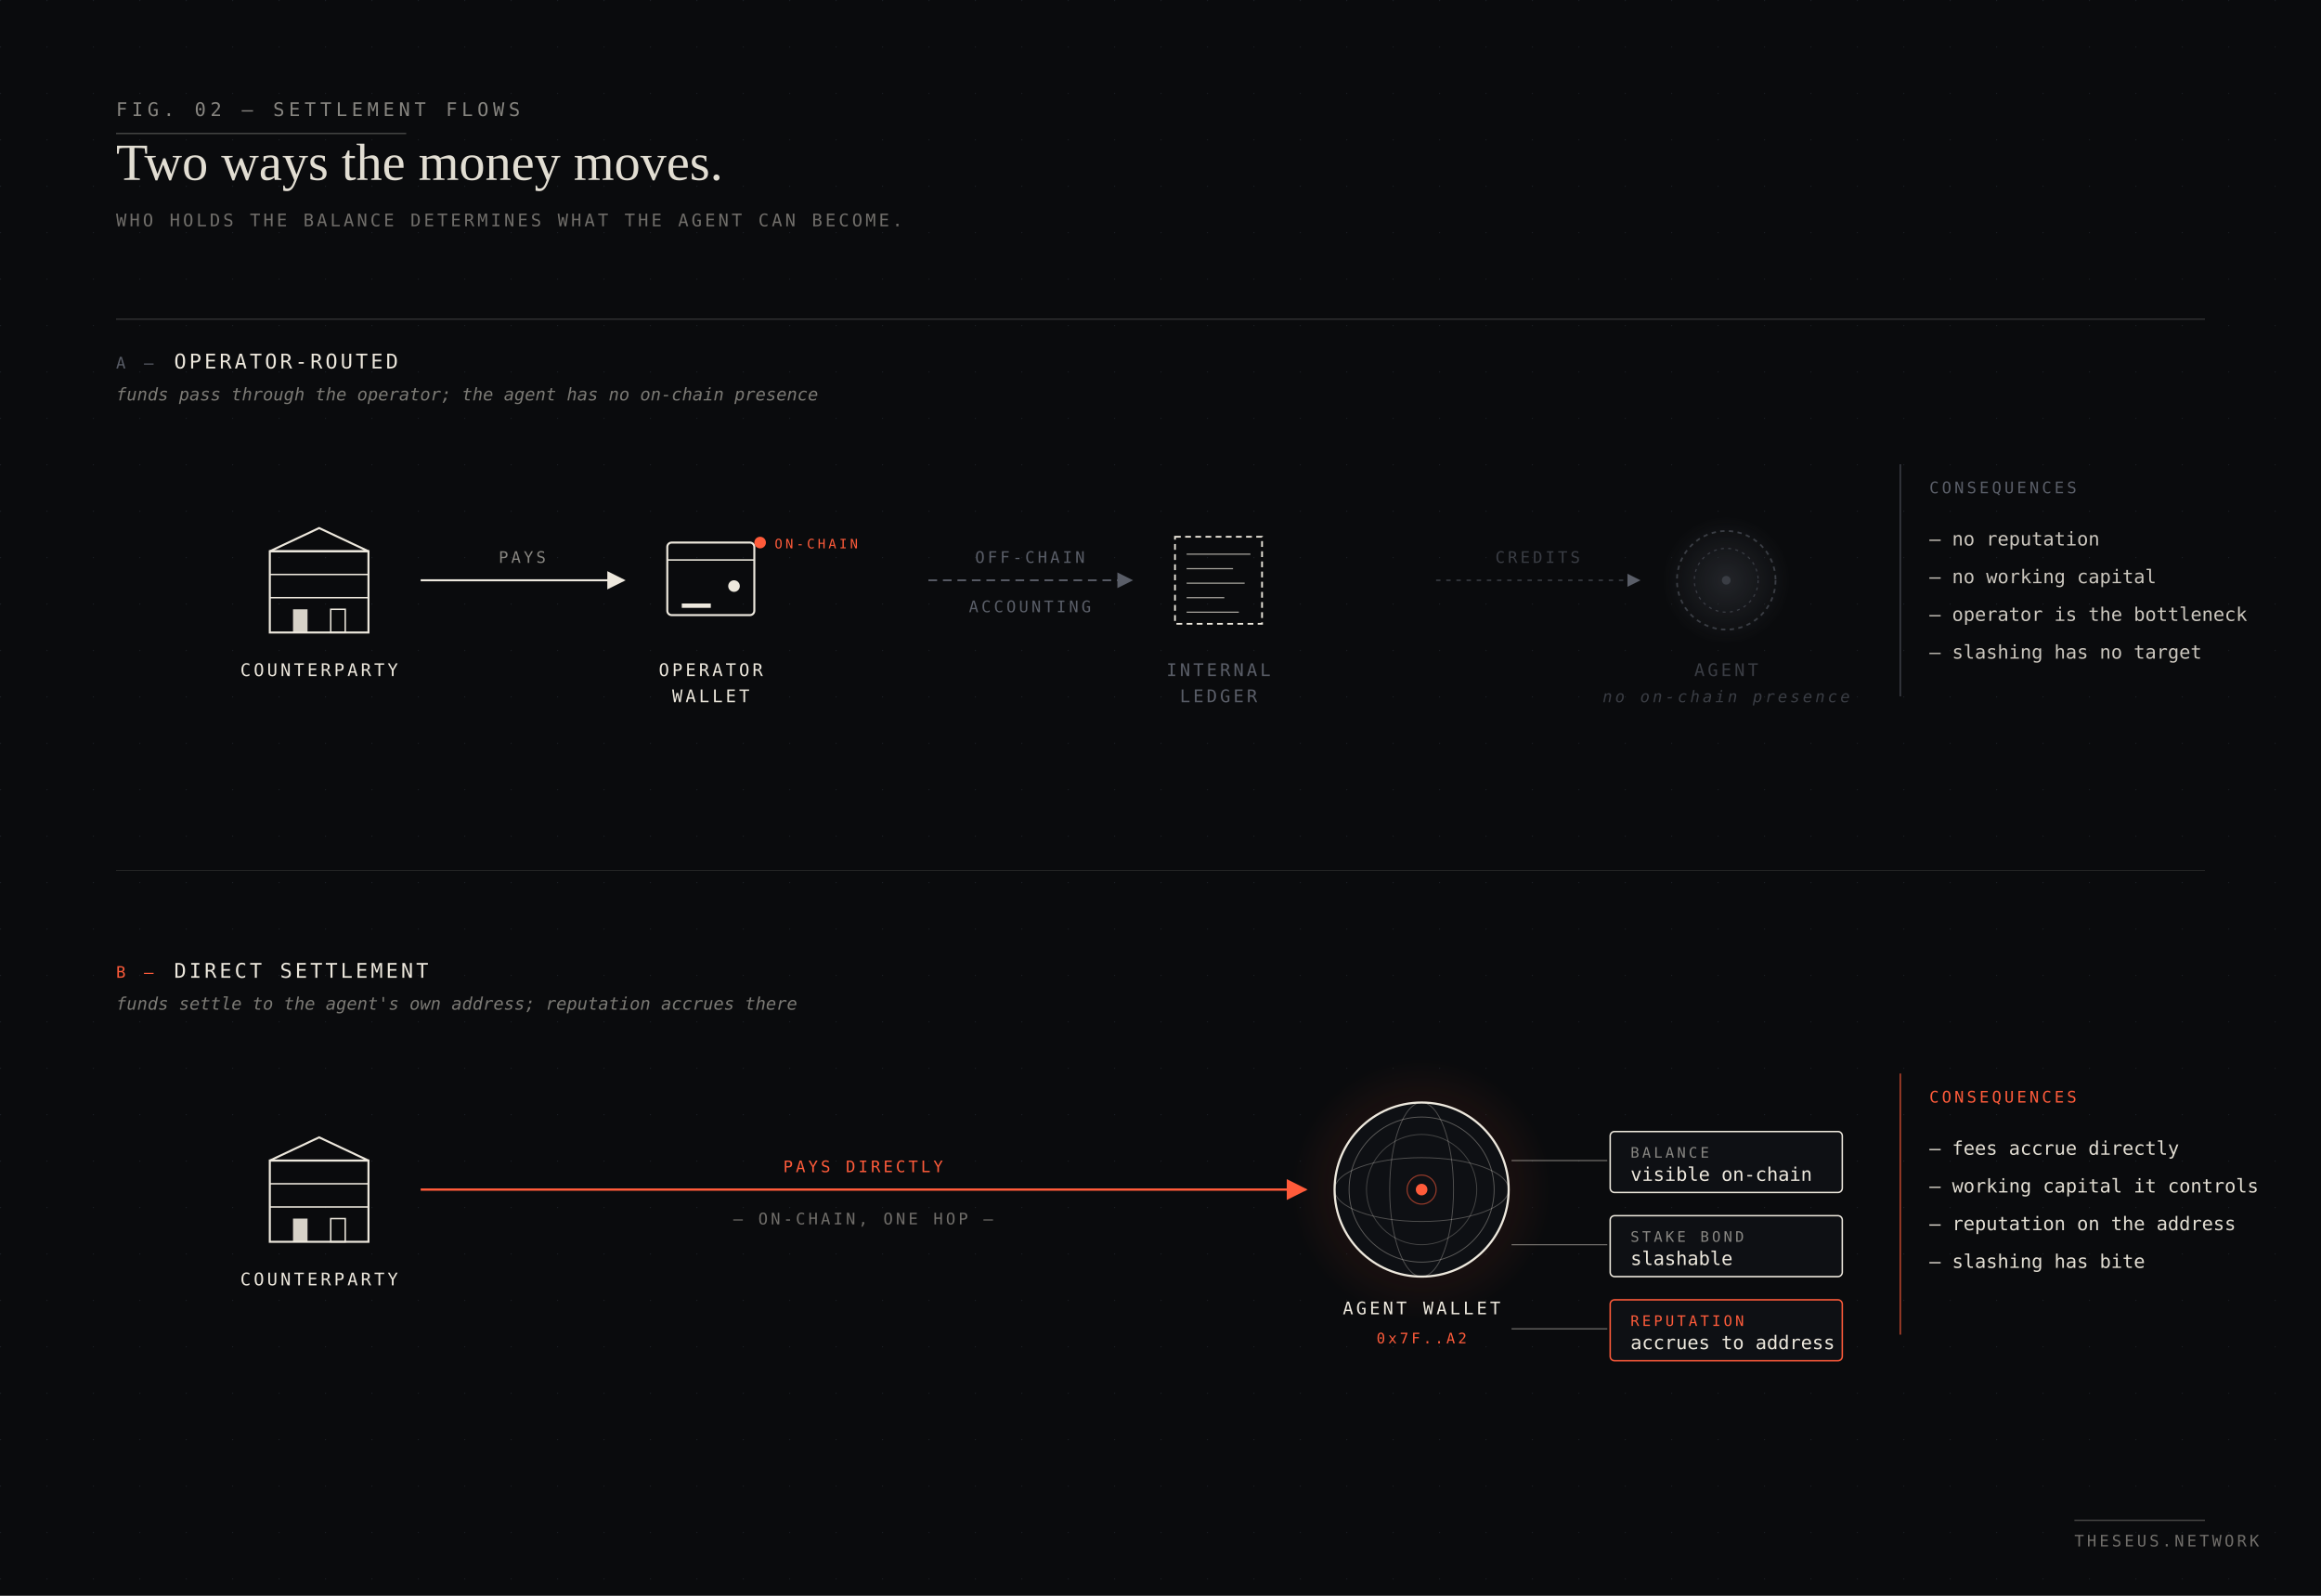
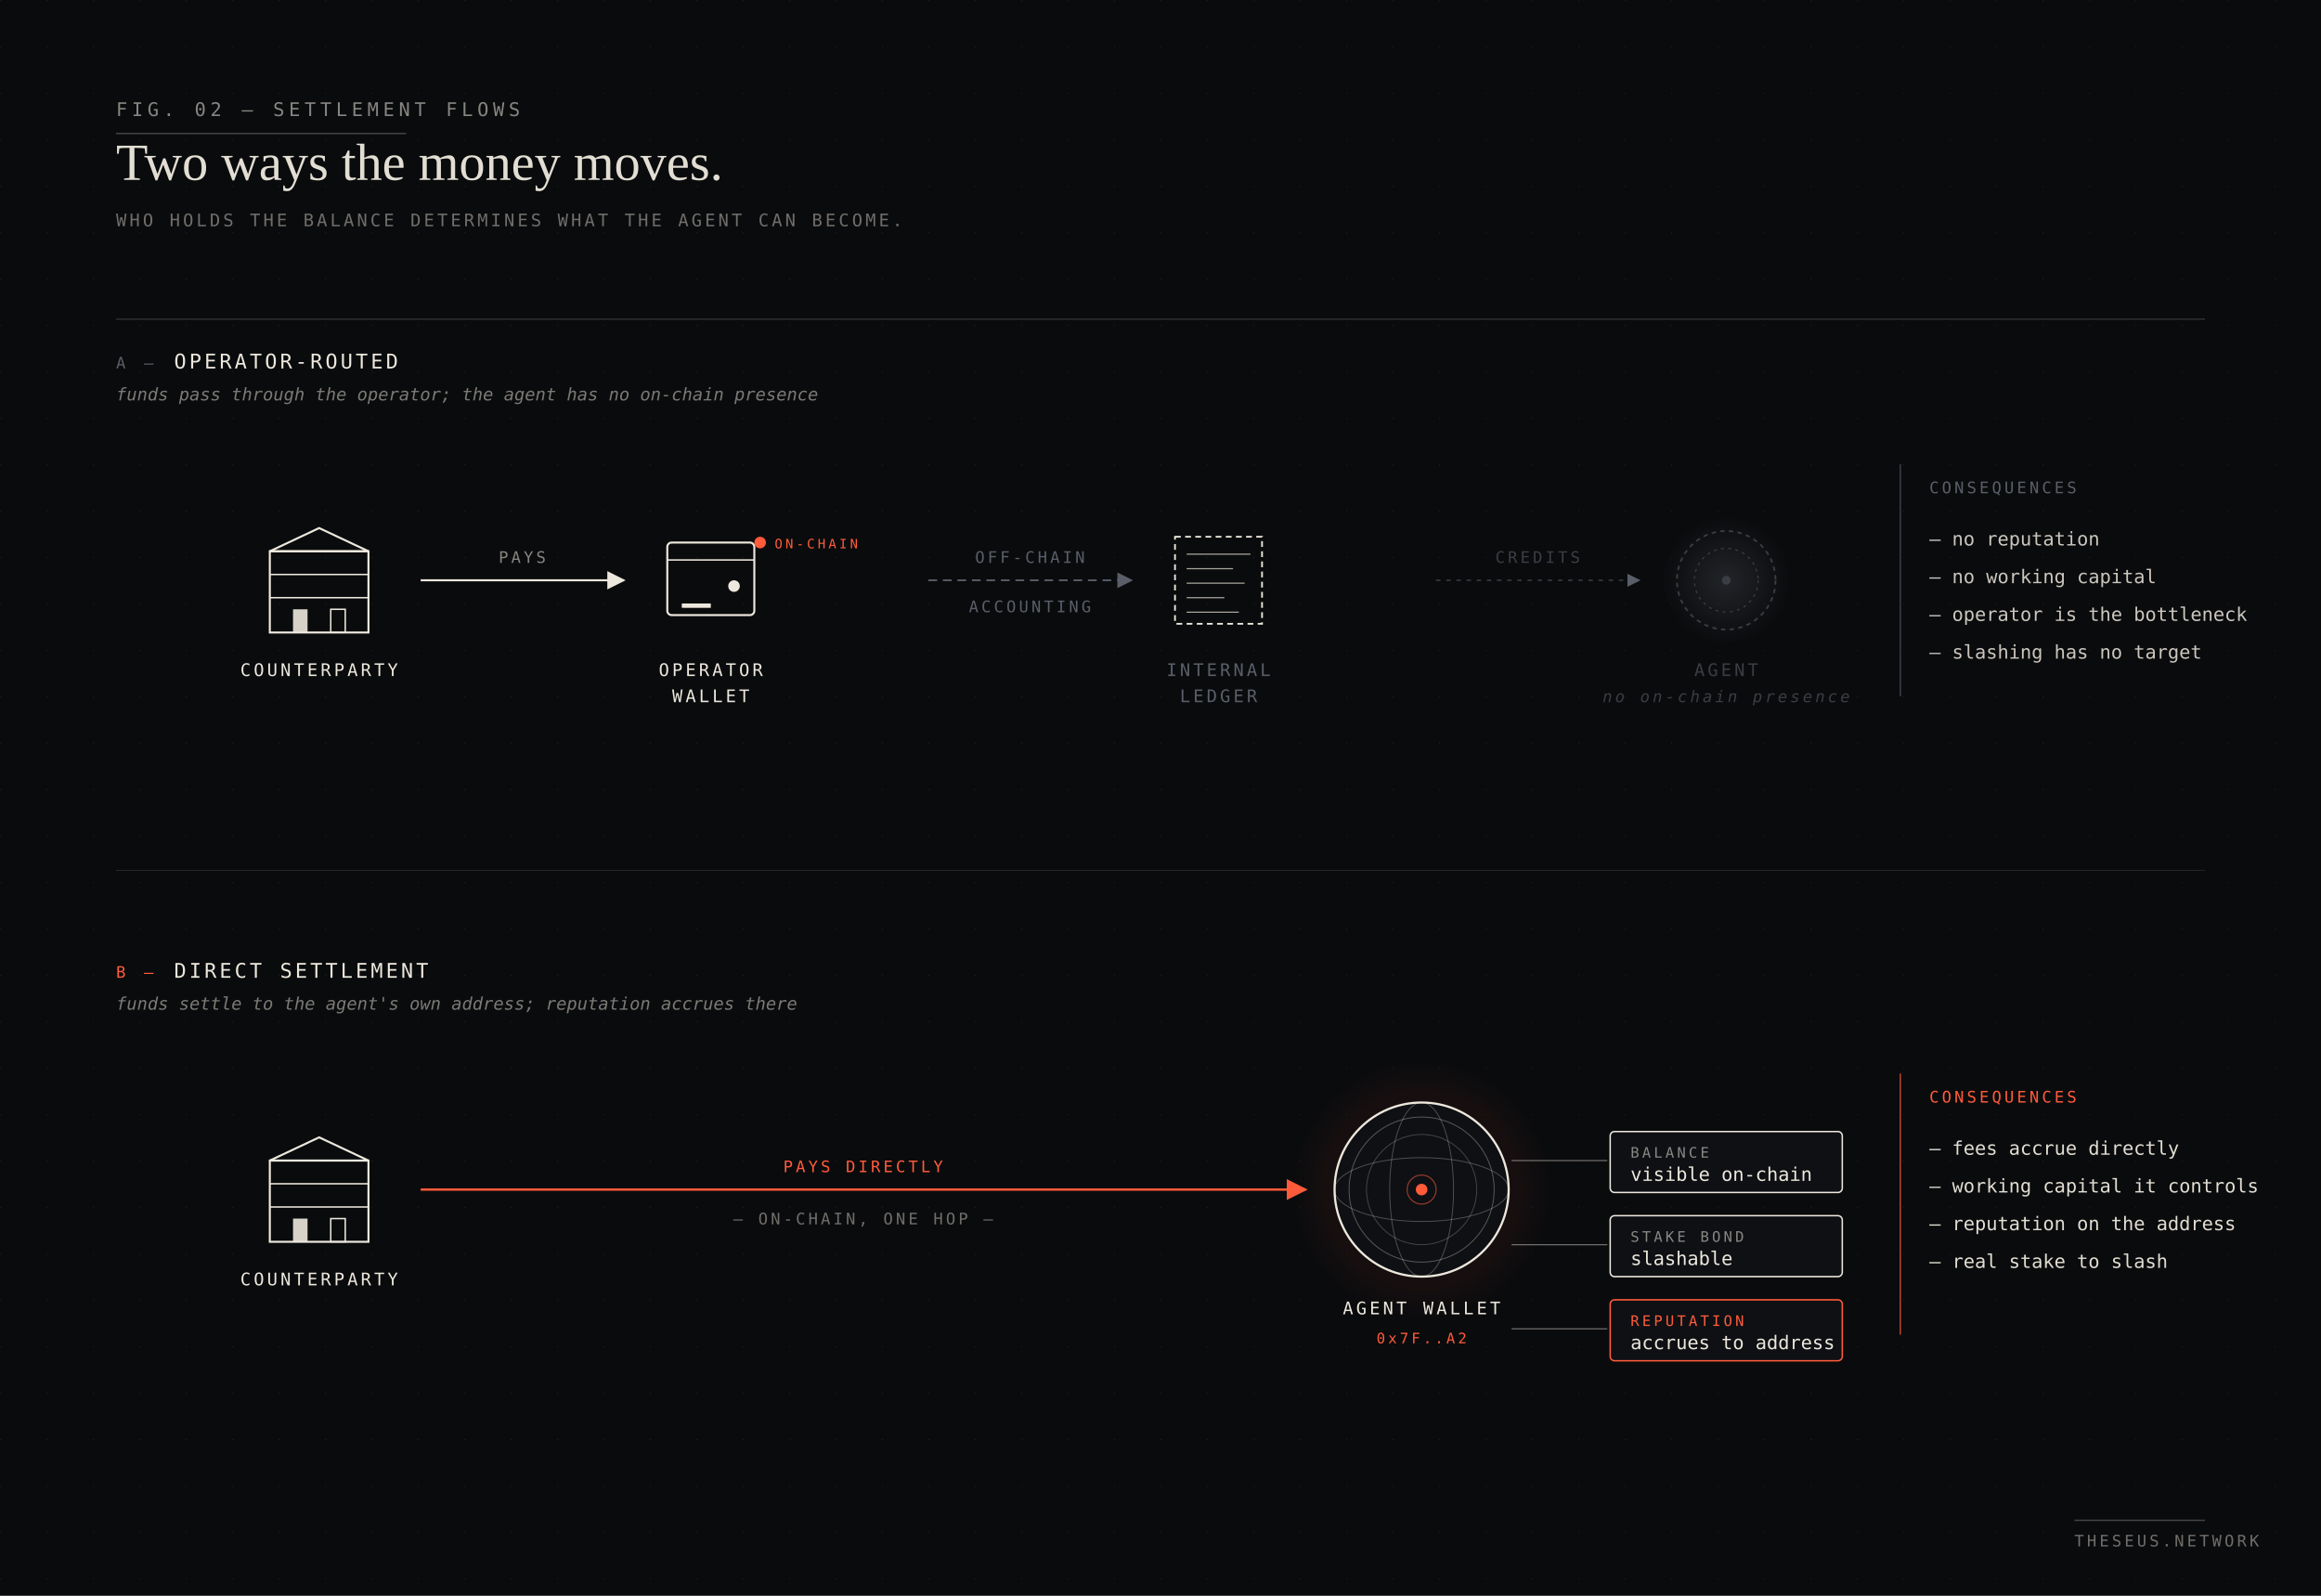
<svg xmlns="http://www.w3.org/2000/svg" viewBox="0 0 1600 1100" width="1600" height="1100">
  <defs>
    <pattern id="dotgridC" x="0" y="0" width="32" height="32" patternUnits="userSpaceOnUse">
      <circle cx="0" cy="0" r="0.8" fill="#1C1F25" />
    </pattern>
    <marker id="arrowWhite2" viewBox="0 0 10 10" refX="9" refY="5" markerWidth="9" markerHeight="9" orient="auto-start-reverse">
      <path d="M 0 0 L 10 5 L 0 10 z" fill="#EDE8DD" />
    </marker>
    <marker id="arrowMuted2" viewBox="0 0 10 10" refX="9" refY="5" markerWidth="9" markerHeight="9" orient="auto-start-reverse">
      <path d="M 0 0 L 10 5 L 0 10 z" fill="#5A5E68" />
    </marker>
    <marker id="arrowAccent2" viewBox="0 0 10 10" refX="9" refY="5" markerWidth="9" markerHeight="9" orient="auto-start-reverse">
      <path d="M 0 0 L 10 5 L 0 10 z" fill="#FF5B3A" />
    </marker>
    <radialGradient id="ghostFill" cx="50%" cy="50%" r="50%">
      <stop offset="0%" stop-color="#3A3D44" stop-opacity="0.5" />
      <stop offset="100%" stop-color="#3A3D44" stop-opacity="0" />
    </radialGradient>
    <radialGradient id="liveGlow" cx="50%" cy="50%" r="50%">
      <stop offset="0%" stop-color="#FF5B3A" stop-opacity="0.18" />
      <stop offset="100%" stop-color="#FF5B3A" stop-opacity="0" />
    </radialGradient>
    <symbol id="counterparty" viewBox="0 0 80 80">
      <rect x="6" y="20" width="68" height="56" fill="none" stroke="#EDE8DD" stroke-width="1.4" />
      <line x1="6" y1="36" x2="74" y2="36" stroke="#EDE8DD" stroke-width="1" />
      <line x1="6" y1="52" x2="74" y2="52" stroke="#EDE8DD" stroke-width="1" />
      <rect x="22" y="60" width="10" height="16" fill="#EDE8DD" fill-opacity="0.9" />
      <rect x="48" y="60" width="10" height="16" fill="none" stroke="#EDE8DD" stroke-width="1" />
      <polygon points="6,20 40,4 74,20" fill="none" stroke="#EDE8DD" stroke-width="1.4" />
    </symbol>
    <symbol id="wallet" viewBox="0 0 80 80">
      <rect x="10" y="14" width="60" height="50" rx="3" fill="none" stroke="#EDE8DD" stroke-width="1.4" />
      <path d="M 10 26 L 70 26" stroke="#EDE8DD" stroke-width="1" />
      <circle cx="56" cy="44" r="4" fill="#EDE8DD" />
      <rect x="20" y="56" width="20" height="3" fill="#EDE8DD" />
    </symbol>
    <symbol id="ledger" viewBox="0 0 80 80">
      <rect x="10" y="10" width="60" height="60" fill="none" stroke="#EDE8DD" stroke-width="1.2" stroke-dasharray="4 3" />
      <line x1="18" y1="22" x2="62" y2="22" stroke="#EDE8DD" stroke-width="0.8" stroke-opacity="0.7" />
      <line x1="18" y1="32" x2="50" y2="32" stroke="#EDE8DD" stroke-width="0.8" stroke-opacity="0.7" />
      <line x1="18" y1="42" x2="58" y2="42" stroke="#EDE8DD" stroke-width="0.8" stroke-opacity="0.7" />
      <line x1="18" y1="52" x2="44" y2="52" stroke="#EDE8DD" stroke-width="0.8" stroke-opacity="0.7" />
      <line x1="18" y1="62" x2="54" y2="62" stroke="#EDE8DD" stroke-width="0.8" stroke-opacity="0.7" />
    </symbol>
  </defs>
  <rect width="1600" height="1100" fill="#0A0B0D" />
  <rect width="1600" height="1100" fill="url(#dotgridC)" />
  <g font-family="ui-monospace, 'IBM Plex Mono', 'JetBrains Mono', monospace" fill="#EDE8DD">
    <text x="80" y="80" font-size="13" letter-spacing="3" fill-opacity="0.55">FIG. 02 — SETTLEMENT FLOWS</text>
    <line x1="80" y1="92" x2="280" y2="92" stroke="#EDE8DD" stroke-opacity="0.25" />
    <text x="80" y="124" font-family="'Fraunces', 'Times New Roman', Georgia, serif" font-size="36" font-weight="300" fill-opacity="0.95">
      Two ways the money moves.
    </text>
    <text x="80" y="156" font-size="12" letter-spacing="2" fill-opacity="0.45">
      WHO HOLDS THE BALANCE DETERMINES WHAT THE AGENT CAN BECOME.
    </text>
  </g>
  <g transform="translate(0 220)">
    <line x1="80" y1="0" x2="1520" y2="0" stroke="#EDE8DD" stroke-width="0.8" stroke-opacity="0.20" />
    <g font-family="ui-monospace, 'IBM Plex Mono', 'JetBrains Mono', monospace">
      <text x="80" y="34" font-size="11" letter-spacing="3" fill="#5A5E68">A —</text>
      <text x="120" y="34" font-size="14" letter-spacing="2" fill="#EDE8DD">OPERATOR-ROUTED</text>
      <text x="80" y="56" font-size="12" fill="#EDE8DD" fill-opacity="0.50" font-style="italic">funds pass through the operator; the agent has no on-chain presence</text>
    </g>
    <g transform="translate(0 110)">
      <g transform="translate(180 30)">
        <use href="#counterparty" x="0" y="0" width="80" height="80" />
        <text x="40" y="106" font-family="ui-monospace, 'IBM Plex Mono', 'JetBrains Mono', monospace" font-size="12" letter-spacing="2" fill="#EDE8DD" text-anchor="middle">COUNTERPARTY</text>
      </g>
      <line x1="290" y1="70" x2="430" y2="70" stroke="#EDE8DD" stroke-width="1.4" marker-end="url(#arrowWhite2)" />
      <text x="360" y="58" font-family="ui-monospace, 'IBM Plex Mono', 'JetBrains Mono', monospace" font-size="11" fill="#EDE8DD" fill-opacity="0.55" text-anchor="middle" letter-spacing="2">PAYS</text>
      <g transform="translate(450 30)">
        <use href="#wallet" x="0" y="0" width="80" height="80" />
        <text x="40" y="106" font-family="ui-monospace, 'IBM Plex Mono', 'JetBrains Mono', monospace" font-size="12" letter-spacing="2" fill="#EDE8DD" text-anchor="middle">OPERATOR</text>
        <text x="40" y="124" font-family="ui-monospace, 'IBM Plex Mono', 'JetBrains Mono', monospace" font-size="12" letter-spacing="2" fill="#EDE8DD" text-anchor="middle">WALLET</text>
        <circle cx="74" cy="14" r="4" fill="#FF5B3A" />
        <text x="84" y="18" font-family="ui-monospace, 'IBM Plex Mono', 'JetBrains Mono', monospace" font-size="9" fill="#FF5B3A" letter-spacing="2">ON-CHAIN</text>
      </g>
      <line x1="640" y1="70" x2="780" y2="70" stroke="#5A5E68" stroke-width="1.2" stroke-dasharray="6 4" marker-end="url(#arrowMuted2)" />
      <text x="710" y="58" font-family="ui-monospace, 'IBM Plex Mono', 'JetBrains Mono', monospace" font-size="11" fill="#5A5E68" text-anchor="middle" letter-spacing="2">OFF-CHAIN</text>
      <text x="710" y="92" font-family="ui-monospace, 'IBM Plex Mono', 'JetBrains Mono', monospace" font-size="11" fill="#5A5E68" text-anchor="middle" letter-spacing="2">ACCOUNTING</text>
      <g transform="translate(800 30)">
        <use href="#ledger" x="0" y="0" width="80" height="80" />
        <text x="40" y="106" font-family="ui-monospace, 'IBM Plex Mono', 'JetBrains Mono', monospace" font-size="12" letter-spacing="2" fill="#5A5E68" text-anchor="middle">INTERNAL</text>
        <text x="40" y="124" font-family="ui-monospace, 'IBM Plex Mono', 'JetBrains Mono', monospace" font-size="12" letter-spacing="2" fill="#5A5E68" text-anchor="middle">LEDGER</text>
      </g>
      <line x1="990" y1="70" x2="1130" y2="70" stroke="#3A3D44" stroke-width="1" stroke-dasharray="3 4" marker-end="url(#arrowMuted2)" />
      <text x="1060" y="58" font-family="ui-monospace, 'IBM Plex Mono', 'JetBrains Mono', monospace" font-size="11" fill="#3A3D44" text-anchor="middle" letter-spacing="2">CREDITS</text>
      <g transform="translate(1150 30)">
        <circle cx="40" cy="40" r="44" fill="url(#ghostFill)" />
        <circle cx="40" cy="40" r="34" fill="none" stroke="#3A3D44" stroke-width="1.2" stroke-dasharray="3 3" />
        <circle cx="40" cy="40" r="22" fill="none" stroke="#3A3D44" stroke-width="0.8" stroke-dasharray="2 3" />
        <circle cx="40" cy="40" r="3" fill="#3A3D44" />
        <text x="40" y="106" font-family="ui-monospace, 'IBM Plex Mono', 'JetBrains Mono', monospace" font-size="12" letter-spacing="2" fill="#3A3D44" text-anchor="middle">AGENT</text>
        <text x="40" y="124" font-family="ui-monospace, 'IBM Plex Mono', 'JetBrains Mono', monospace" font-size="11" letter-spacing="2" fill="#3A3D44" text-anchor="middle" font-style="italic">no on-chain presence</text>
      </g>
      <g transform="translate(1310 -10)" font-family="ui-monospace, 'IBM Plex Mono', 'JetBrains Mono', monospace">
        <line x1="0" y1="0" x2="0" y2="160" stroke="#3A3D44" stroke-width="1" />
        <text x="20" y="20" font-size="11" letter-spacing="2" fill="#5A5E68">CONSEQUENCES</text>
        <text x="20" y="56" font-size="13" fill="#EDE8DD" fill-opacity="0.85">— no reputation</text>
        <text x="20" y="82" font-size="13" fill="#EDE8DD" fill-opacity="0.85">— no working capital</text>
        <text x="20" y="108" font-size="13" fill="#EDE8DD" fill-opacity="0.85">— operator is the bottleneck</text>
        <text x="20" y="134" font-size="13" fill="#EDE8DD" fill-opacity="0.85">— slashing has no target</text>
      </g>
    </g>
  </g>
  <g transform="translate(0 600)">
    <line x1="80" y1="0" x2="1520" y2="0" stroke="#EDE8DD" stroke-width="0.5" stroke-opacity="0.15" />
  </g>
  <g transform="translate(0 640)">
    <g font-family="ui-monospace, 'IBM Plex Mono', 'JetBrains Mono', monospace">
      <text x="80" y="34" font-size="11" letter-spacing="3" fill="#FF5B3A">B —</text>
      <text x="120" y="34" font-size="14" letter-spacing="2" fill="#EDE8DD">DIRECT SETTLEMENT</text>
      <text x="80" y="56" font-size="12" fill="#EDE8DD" fill-opacity="0.50" font-style="italic">funds settle to the agent's own address; reputation accrues there</text>
    </g>
    <g transform="translate(0 110)">
      <g transform="translate(180 30)">
        <use href="#counterparty" x="0" y="0" width="80" height="80" />
        <text x="40" y="106" font-family="ui-monospace, 'IBM Plex Mono', 'JetBrains Mono', monospace" font-size="12" letter-spacing="2" fill="#EDE8DD" text-anchor="middle">COUNTERPARTY</text>
      </g>
      <line x1="290" y1="70" x2="900" y2="70" stroke="#FF5B3A" stroke-width="1.6" marker-end="url(#arrowAccent2)" />
      <text x="595" y="58" font-family="ui-monospace, 'IBM Plex Mono', 'JetBrains Mono', monospace" font-size="11" fill="#FF5B3A" text-anchor="middle" letter-spacing="2">PAYS DIRECTLY</text>
      <text x="595" y="94" font-family="ui-monospace, 'IBM Plex Mono', 'JetBrains Mono', monospace" font-size="11" fill="#EDE8DD" fill-opacity="0.45" text-anchor="middle" letter-spacing="2">— ON-CHAIN, ONE HOP —</text>
      <g transform="translate(920 -10)">
        <circle cx="60" cy="80" r="90" fill="url(#liveGlow)" />
        <circle cx="60" cy="80" r="60" fill="#0E1014" stroke="#EDE8DD" stroke-width="1.5" />
        <circle cx="60" cy="80" r="50" fill="none" stroke="#EDE8DD" stroke-width="0.6" stroke-opacity="0.35" />
        <circle cx="60" cy="80" r="38" fill="none" stroke="#EDE8DD" stroke-width="0.6" stroke-opacity="0.25" />
        <ellipse cx="60" cy="80" rx="60" ry="22" fill="none" stroke="#EDE8DD" stroke-width="0.6" stroke-opacity="0.3" />
        <ellipse cx="60" cy="80" rx="22" ry="60" fill="none" stroke="#EDE8DD" stroke-width="0.6" stroke-opacity="0.3" />
        <circle cx="60" cy="80" r="4" fill="#FF5B3A" />
        <circle cx="60" cy="80" r="10" fill="none" stroke="#FF5B3A" stroke-width="0.8" stroke-opacity="0.55" />
        <text x="60" y="166" font-family="ui-monospace, 'IBM Plex Mono', 'JetBrains Mono', monospace" font-size="12" letter-spacing="2" fill="#EDE8DD" text-anchor="middle">AGENT WALLET</text>
        <text x="60" y="186" font-family="ui-monospace, 'IBM Plex Mono', 'JetBrains Mono', monospace" font-size="10" letter-spacing="2" fill="#FF5B3A" text-anchor="middle">0x7F..A2</text>
      </g>
      <g font-family="ui-monospace, 'IBM Plex Mono', 'JetBrains Mono', monospace">
        <g transform="translate(1110 30)">
          <rect x="0" y="0" width="160" height="42" rx="3" fill="#0E1014" stroke="#EDE8DD" stroke-width="1" />
          <text x="14" y="18" font-size="10" letter-spacing="2" fill="#EDE8DD" fill-opacity="0.55">BALANCE</text>
          <text x="14" y="34" font-size="13" fill="#EDE8DD">visible on-chain</text>
        </g>
        <g transform="translate(1110 88)">
          <rect x="0" y="0" width="160" height="42" rx="3" fill="#0E1014" stroke="#EDE8DD" stroke-width="1" />
          <text x="14" y="18" font-size="10" letter-spacing="2" fill="#EDE8DD" fill-opacity="0.55">STAKE BOND</text>
          <text x="14" y="34" font-size="13" fill="#EDE8DD">slashable</text>
        </g>
        <g transform="translate(1110 146)">
          <rect x="0" y="0" width="160" height="42" rx="3" fill="#0E1014" stroke="#FF5B3A" stroke-width="1" />
          <text x="14" y="18" font-size="10" letter-spacing="2" fill="#FF5B3A">REPUTATION</text>
          <text x="14" y="34" font-size="13" fill="#EDE8DD">accrues to address</text>
        </g>
        <line x1="1042" y1="50" x2="1108" y2="50" stroke="#EDE8DD" stroke-width="0.8" stroke-opacity="0.45" />
        <line x1="1042" y1="108" x2="1108" y2="108" stroke="#EDE8DD" stroke-width="0.8" stroke-opacity="0.45" />
        <line x1="1042" y1="166" x2="1108" y2="166" stroke="#EDE8DD" stroke-width="0.8" stroke-opacity="0.45" />
      </g>
      <g transform="translate(1310 -10)" font-family="ui-monospace, 'IBM Plex Mono', 'JetBrains Mono', monospace">
        <line x1="0" y1="0" x2="0" y2="180" stroke="#FF5B3A" stroke-width="1" stroke-opacity="0.7" />
        <text x="20" y="20" font-size="11" letter-spacing="2" fill="#FF5B3A">CONSEQUENCES</text>
        <text x="20" y="56" font-size="13" fill="#EDE8DD" fill-opacity="0.95">— fees accrue directly</text>
        <text x="20" y="82" font-size="13" fill="#EDE8DD" fill-opacity="0.95">— working capital it controls</text>
        <text x="20" y="108" font-size="13" fill="#EDE8DD" fill-opacity="0.95">— reputation on the address</text>
-         <text x="20" y="134" font-size="13" fill="#EDE8DD" fill-opacity="0.95">— slashing has bite</text>
+         <text x="20" y="134" font-size="13" fill="#EDE8DD" fill-opacity="0.95">— real stake to slash</text>
      </g>
    </g>
  </g>
  <g transform="translate(1430 1060)" font-family="ui-monospace, 'IBM Plex Mono', 'JetBrains Mono', monospace" fill="#EDE8DD" fill-opacity="0.45">
    <line x1="0" y1="-12" x2="90" y2="-12" stroke="#EDE8DD" stroke-opacity="0.25" />
    <text x="0" y="6" font-size="11" letter-spacing="2">THESEUS.NETWORK</text>
  </g>
</svg>
